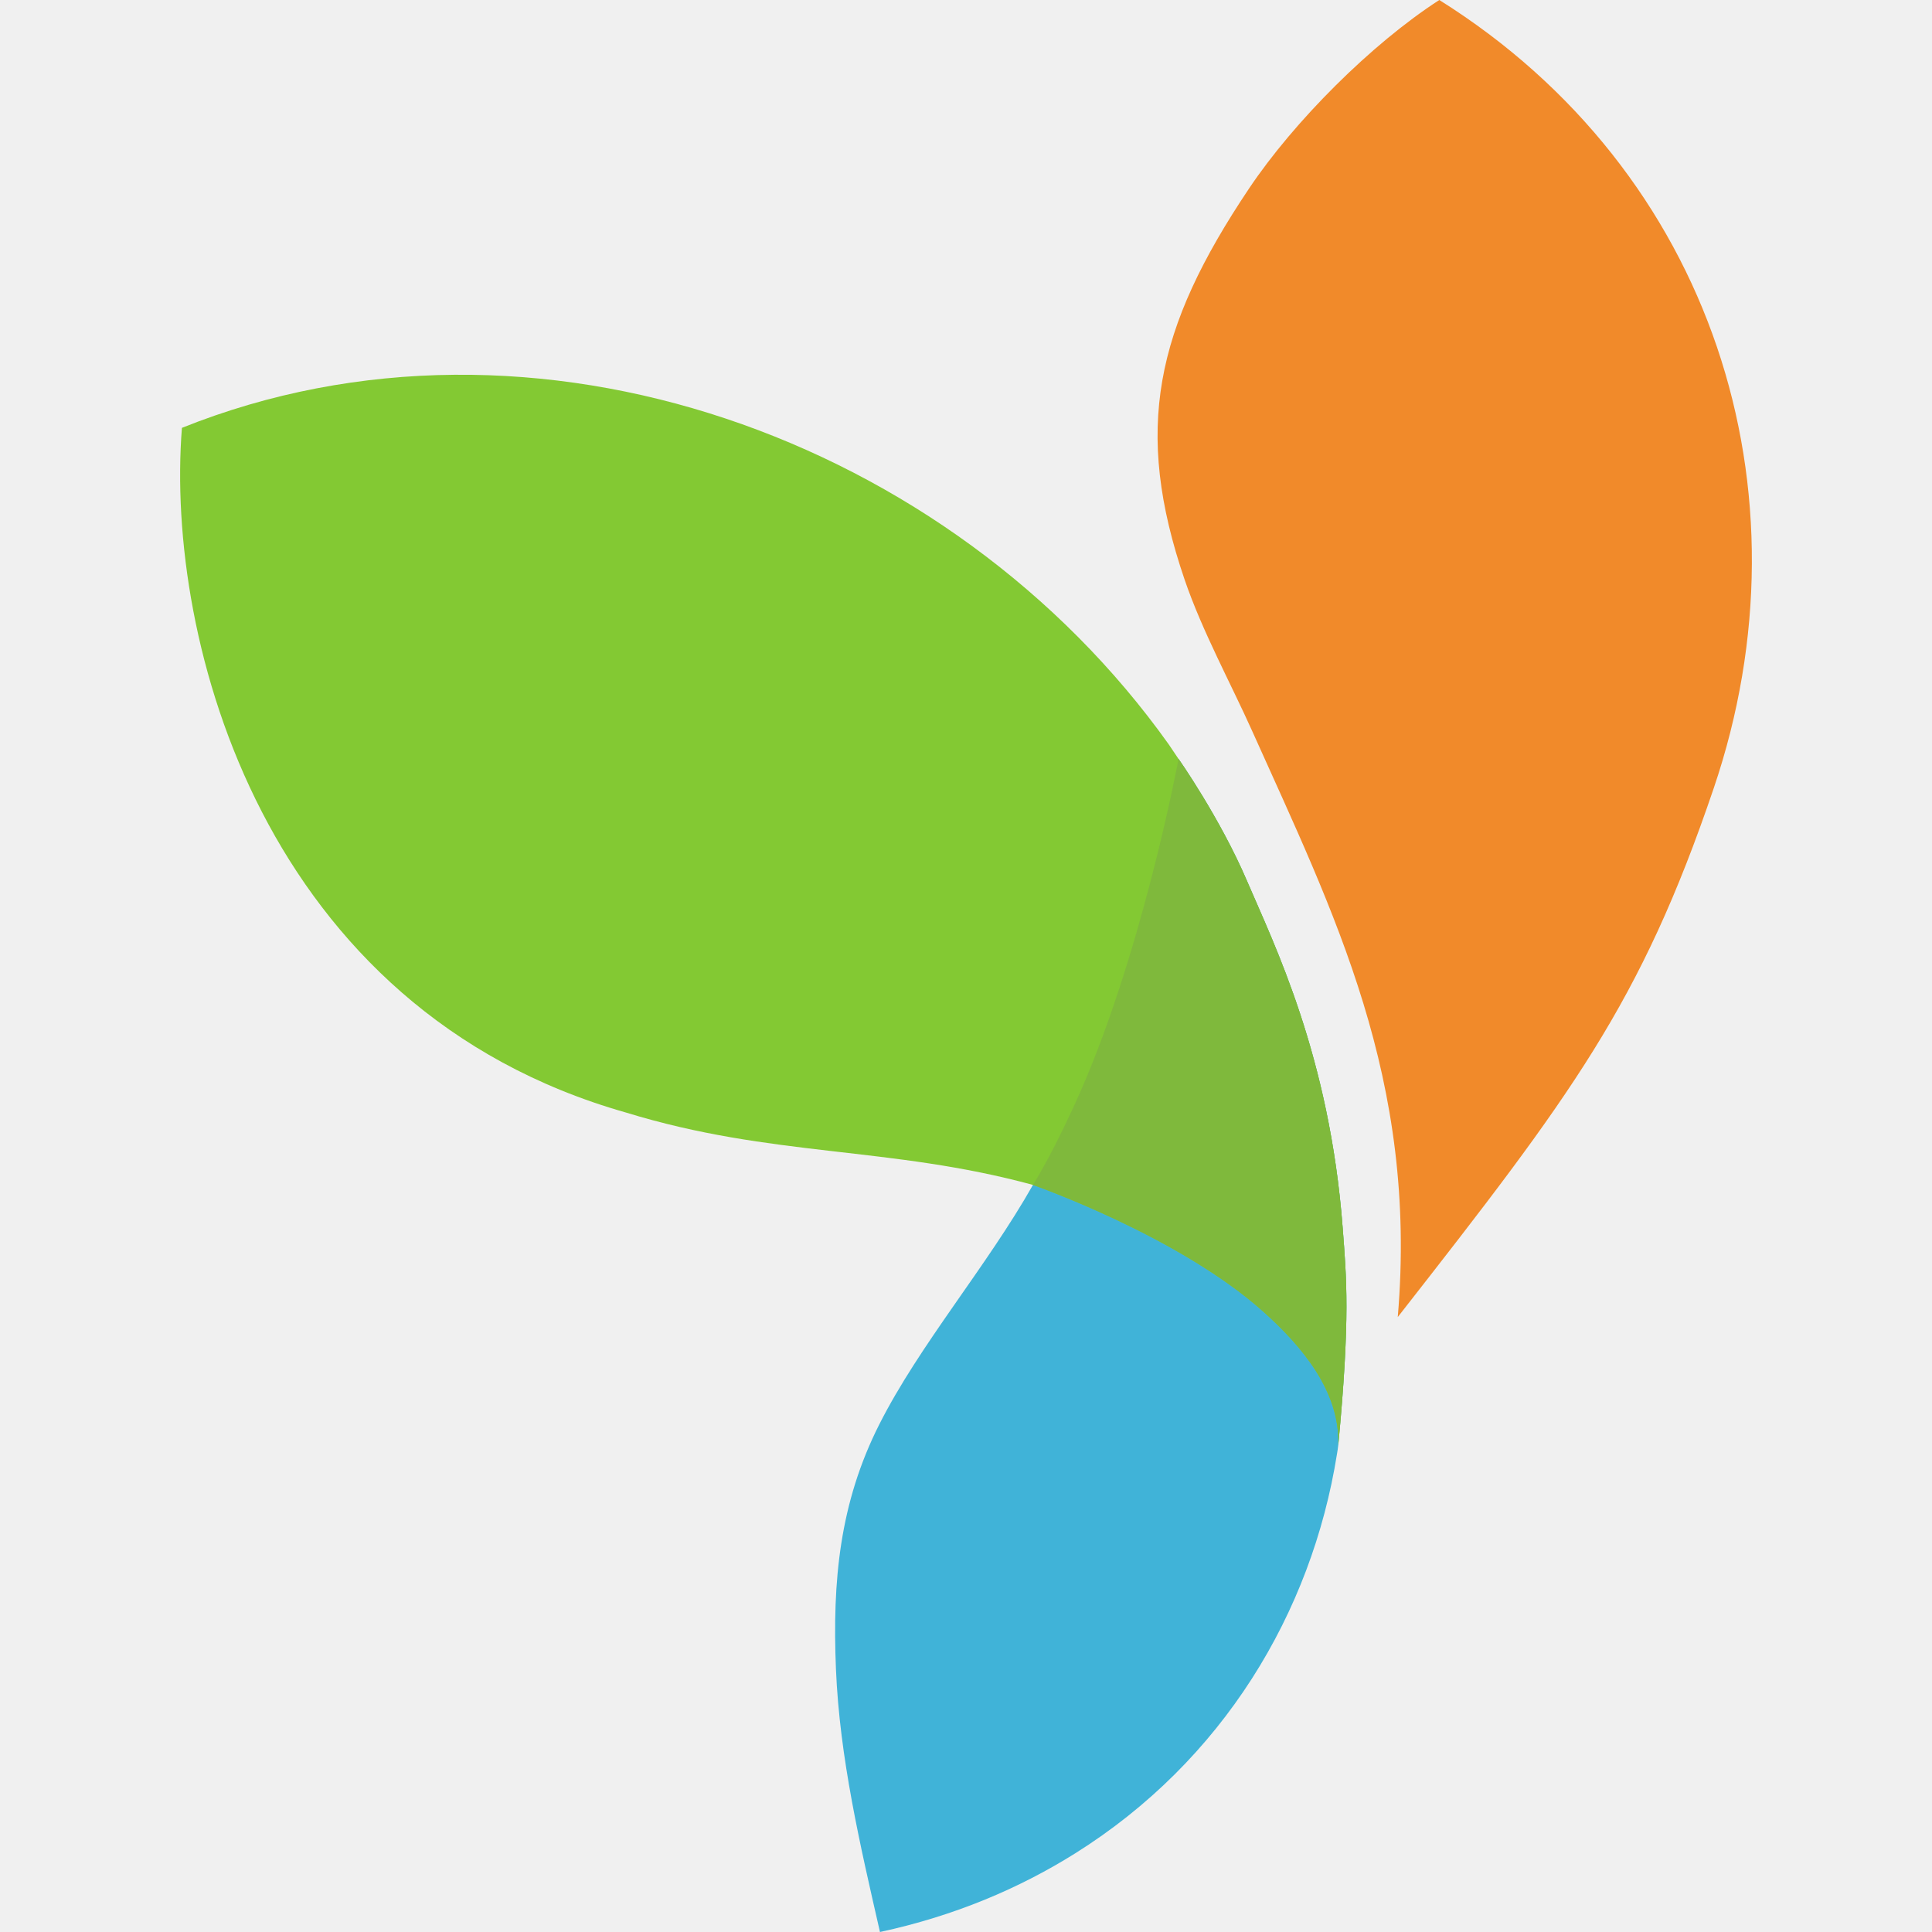
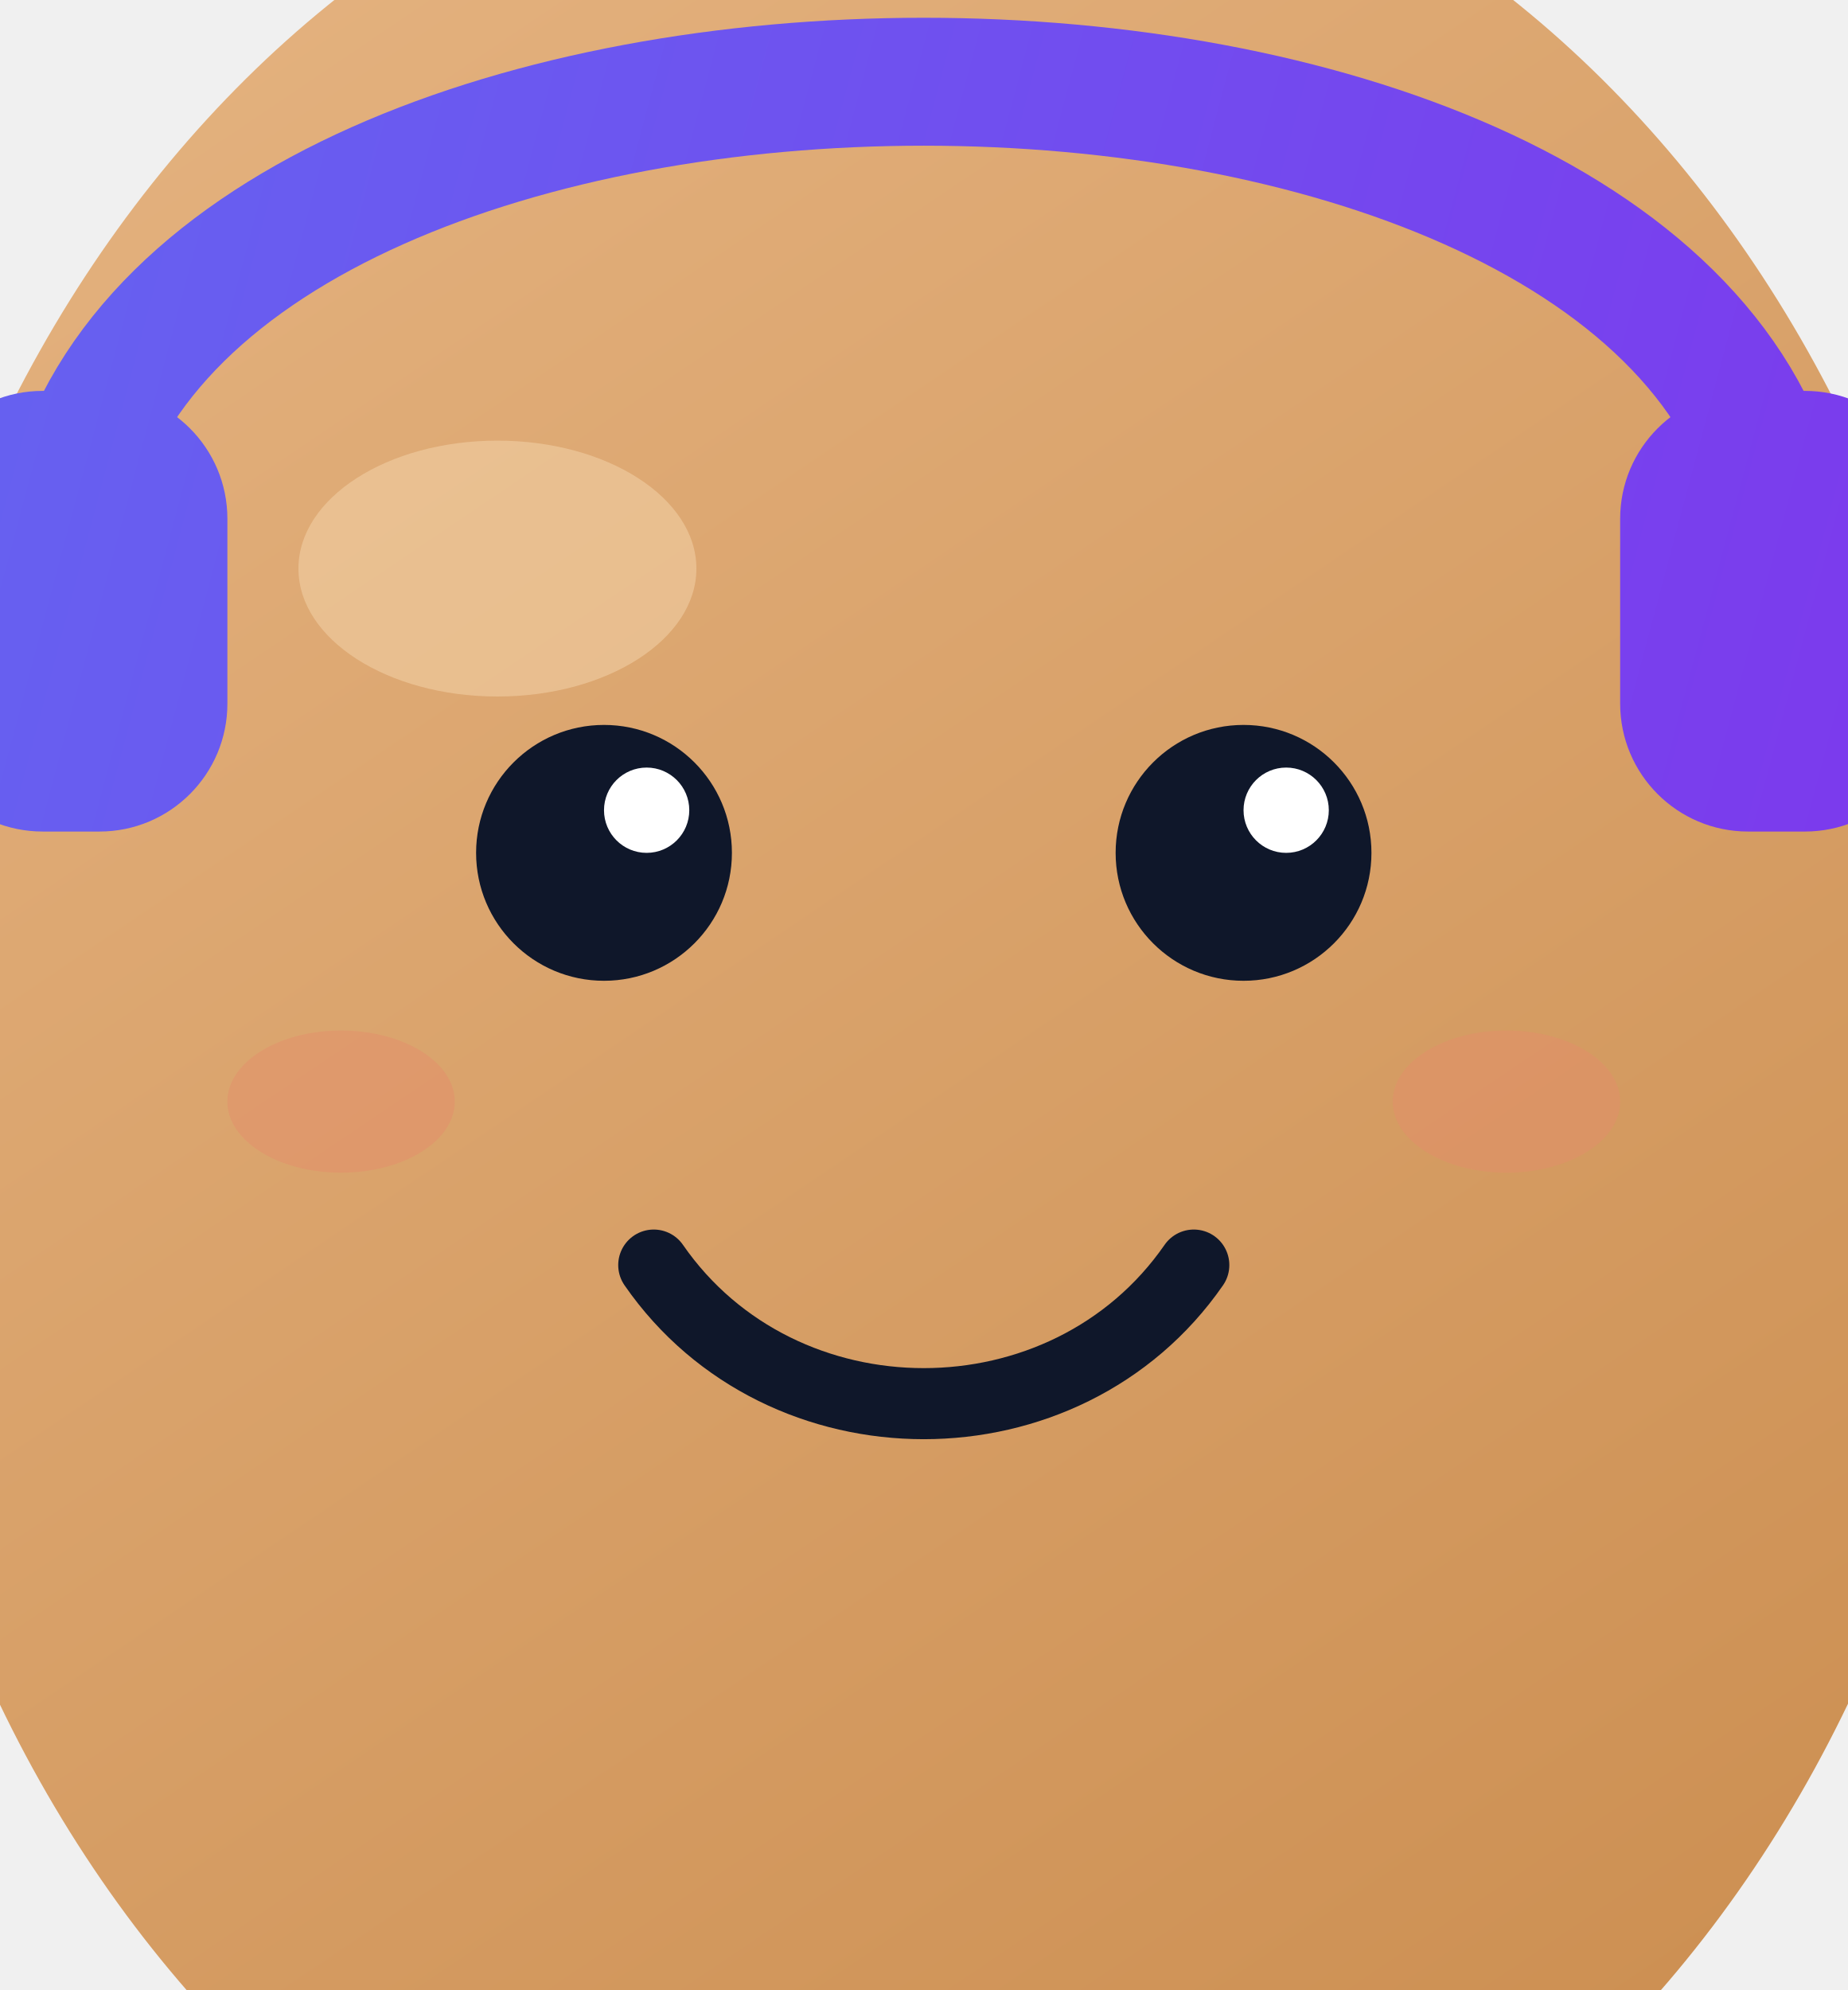
- <svg xmlns="http://www.w3.org/2000/svg" width="800" height="800" xml:space="preserve">
-   <path fill="#40b3d8" d="M555.98 508.535c-5.4-71.26-28.383-117.45-39.575-143.628-11.187-26.174-28.387-50.675-28.398-50.637-.033.112-15.486 83.388-43.27 143.639-4.639 10.064-10.798 22.626-17.014 32.744l.002.001c-19.183 33.866-47.013 66.265-63.604 99.105-16.449 32.546-19.5 64.78-17.97 101.427 1.543 36.85 10.054 72.992 18.227 108.816 30.81-6.647 57.628-18.023 80.825-32.563 61.05-38.274 97.94-99.492 108.423-165.444 0 0 .511-2.678.738-5.945 4.73-50.972 3.165-67.054 1.615-87.515z" />
-   <path fill="#83c933" d="M555.98 508.535c-5.4-71.26-28.383-117.45-39.575-143.628-11.187-26.174-28.387-50.675-28.398-50.637l-.004.018.004-.023-4.106-6.105c-90.029-126.38-262.69-189.479-408.57-130.996-7.024 88.584 34.046 241.004 183.875 283.517 60.572 18.634 109.076 13.803 168.521 29.966l-.005.005s60.424 21.058 95.576 52.638c15.813 14.202 31.646 32.891 30.851 55.121 5.01-52.906 3.405-69.091 1.83-89.876z" />
-   <path fill="#f18a2a" clip-rule="evenodd" fill-rule="evenodd" d="M490.554 240.106c-21.289-62.282-12.267-104.016 26.68-162.096C535.807 50.299 567.88 18.156 595.988 0 709.4 71.067 751.331 203.439 709.624 326.375c-30.354 89.45-58.833 126.955-130.84 218.99 8.393-98.569-26.297-166.901-60.359-242.831-8.667-19.318-20.655-41.311-27.87-62.428" />
-   <path fill="#7fb93c" d="M554.151 598.411c.795-22.23-15.038-40.919-30.852-55.121-35.152-31.579-95.574-52.637-95.574-52.637 6.217-10.118 12.375-22.681 17.012-32.745 27.786-60.252 43.24-143.526 43.272-143.639.011-.038 17.21 24.464 28.398 50.637 11.193 26.179 34.175 72.368 39.574 143.628 1.573 20.785 3.177 36.971-1.83 89.877z" />
+ <svg xmlns="http://www.w3.org/2000/svg" viewBox="80 100 260 280" fill="none" role="img" aria-label="Botato">
+   <defs>
+     <linearGradient id="potato" x1="70" y1="40" x2="340" y2="440" gradientUnits="userSpaceOnUse">
+       <stop stop-color="#E8B887" />
+       <stop offset="1" stop-color="#C98A4B" />
+     </linearGradient>
+     <linearGradient id="headset" x1="60" y1="80" x2="360" y2="160" gradientUnits="userSpaceOnUse">
+       <stop stop-color="#6366F1" />
+       <stop offset="1" stop-color="#7C3AED" />
+     </linearGradient>
+   </defs>
+   <ellipse cx="210" cy="250" rx="150" ry="180" fill="url(#potato)" />
+   <ellipse cx="150" cy="180" rx="28" ry="18" fill="#F3D2A8" opacity="0.55" />
+   <circle cx="165" cy="220" r="18" fill="#0F172A" />
+   <circle cx="255" cy="220" r="18" fill="#0F172A" />
+   <circle cx="171" cy="214" r="6" fill="#fff" />
+   <circle cx="261" cy="214" r="6" fill="#fff" />
+   <path d="M172 278c18 26 58 26 76 0" stroke="#0F172A" stroke-width="10" stroke-linecap="round" />
+   <ellipse cx="128" cy="255" rx="16" ry="10" fill="#E58B6A" opacity="0.45" />
+   <ellipse cx="292" cy="255" rx="16" ry="10" fill="#E58B6A" opacity="0.45" />
+   <path d="M90 170c20-78 220-78 240 0" stroke="url(#headset)" stroke-width="18" stroke-linecap="round" />
+   <rect x="68" y="155" width="44" height="62" rx="18" fill="url(#headset)" />
+   <rect x="308" y="155" width="44" height="62" rx="18" fill="url(#headset)" />
</svg>
